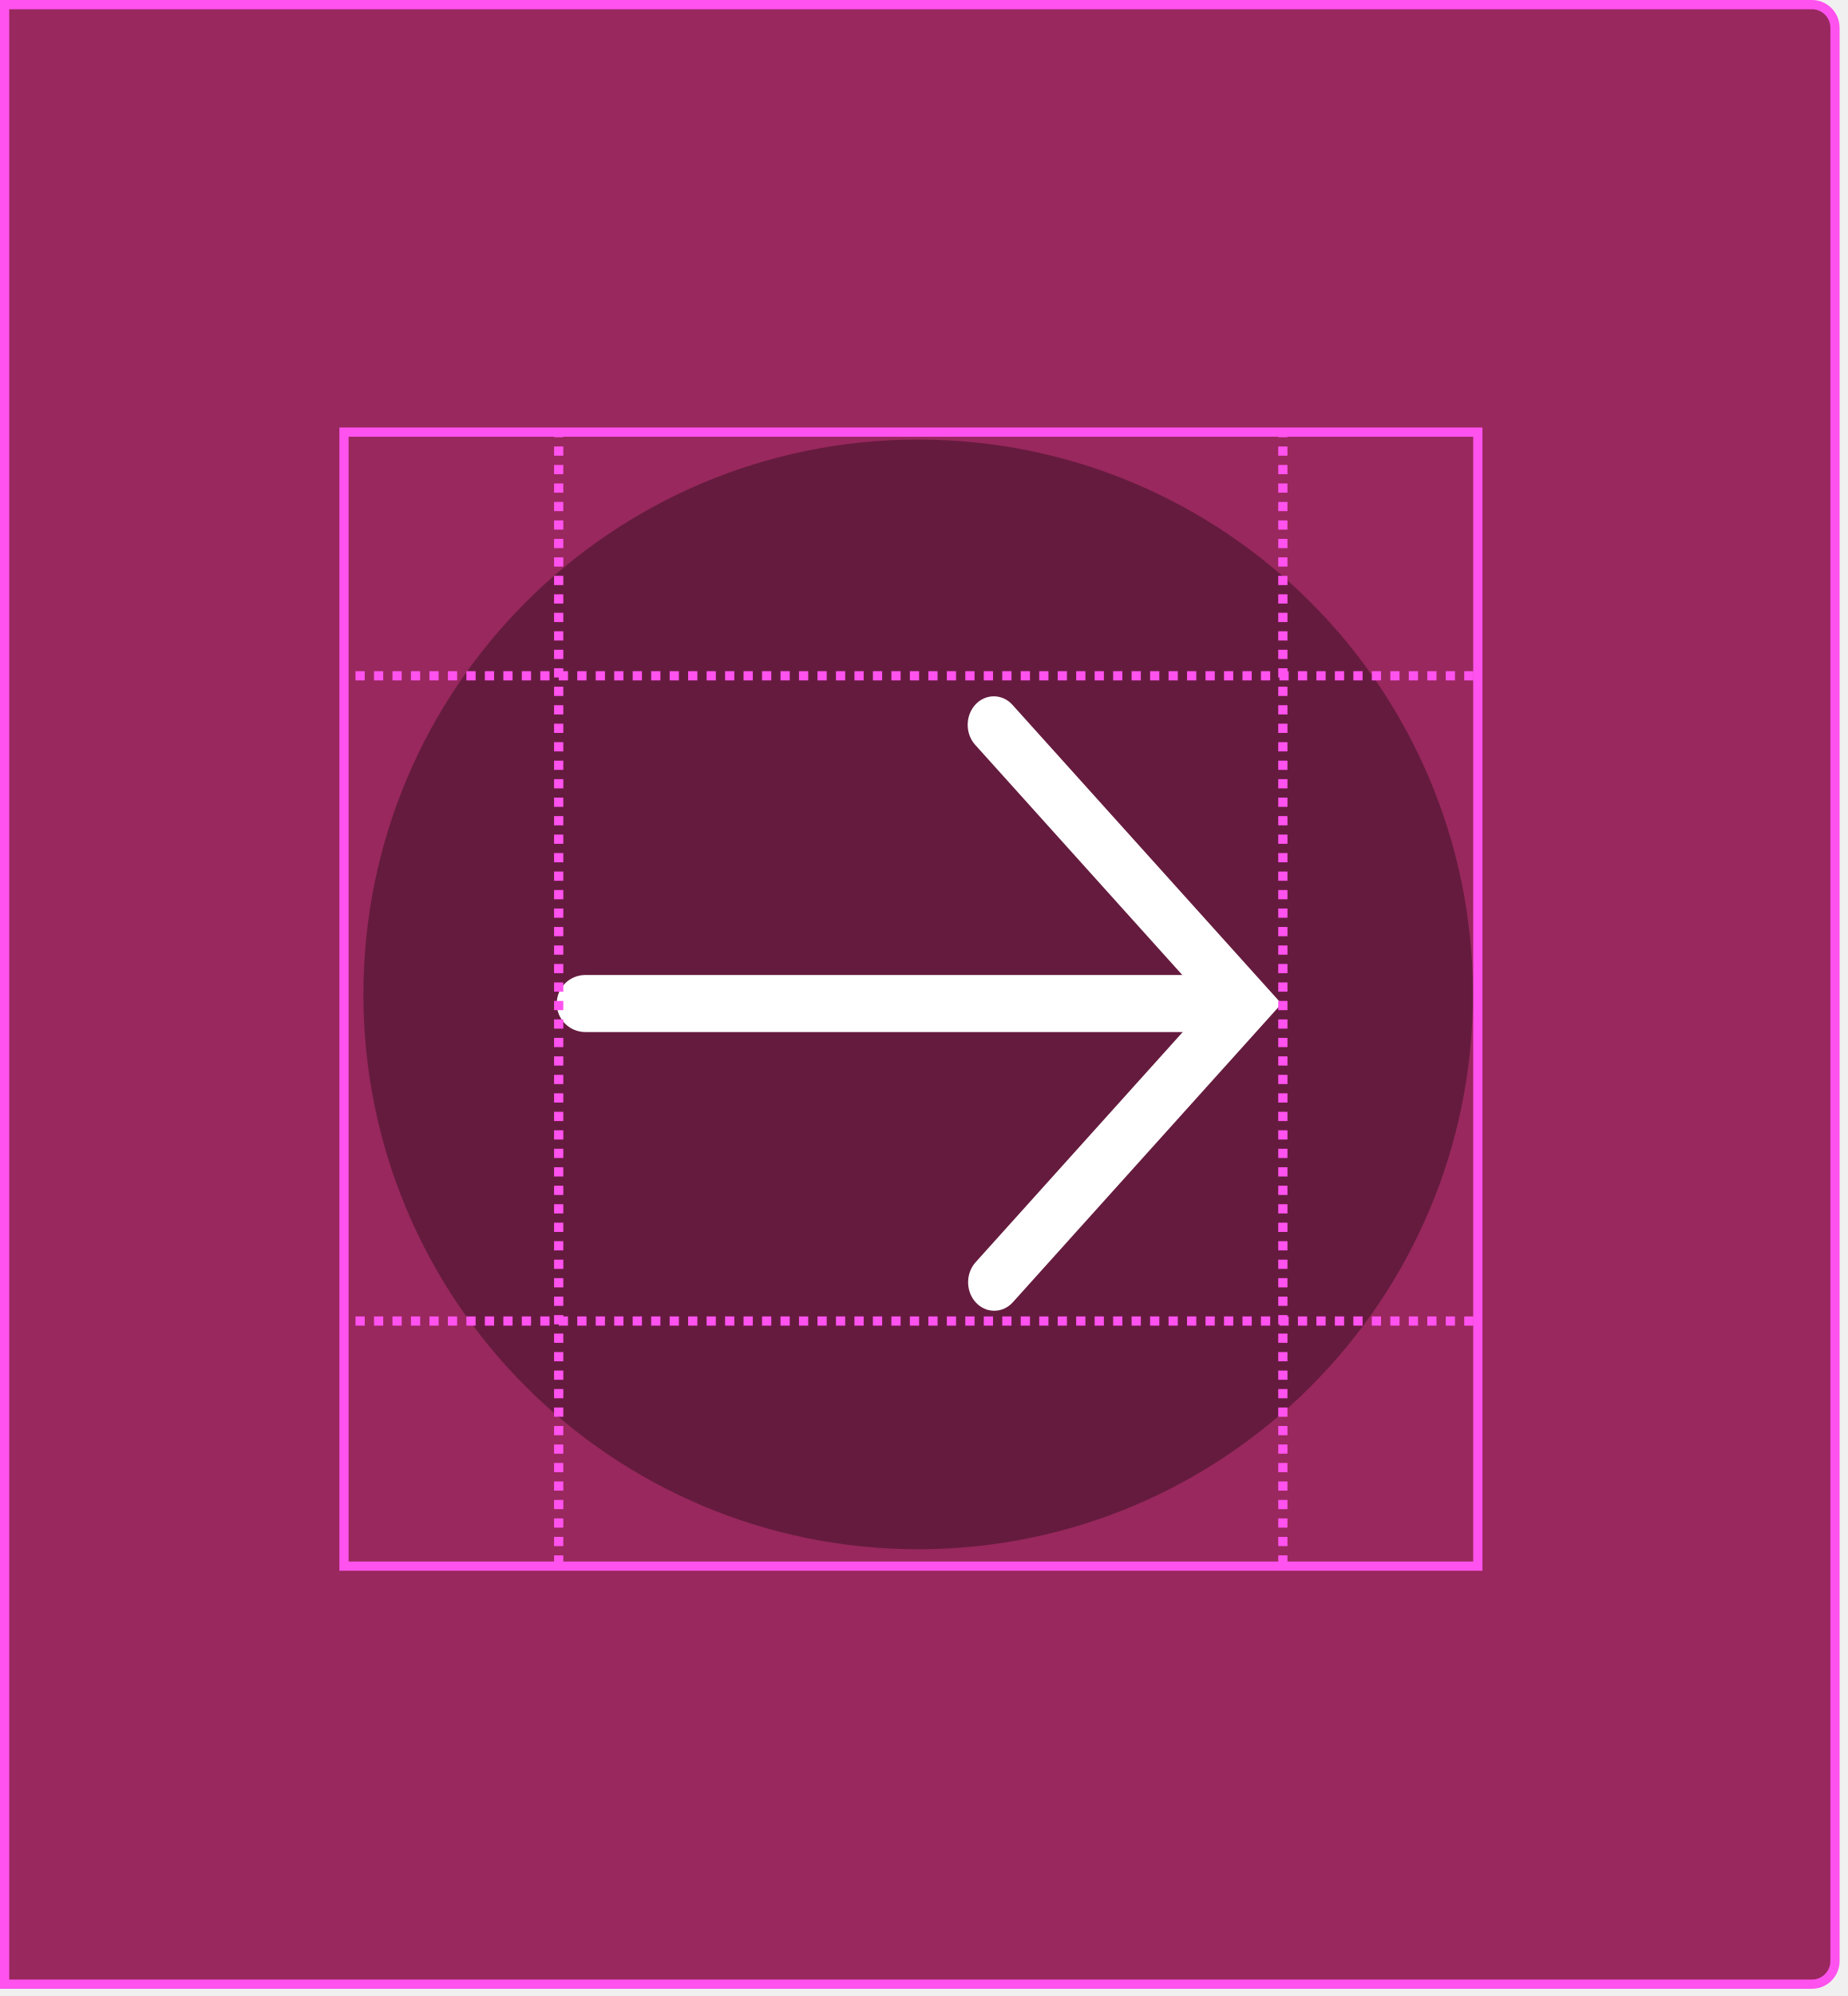
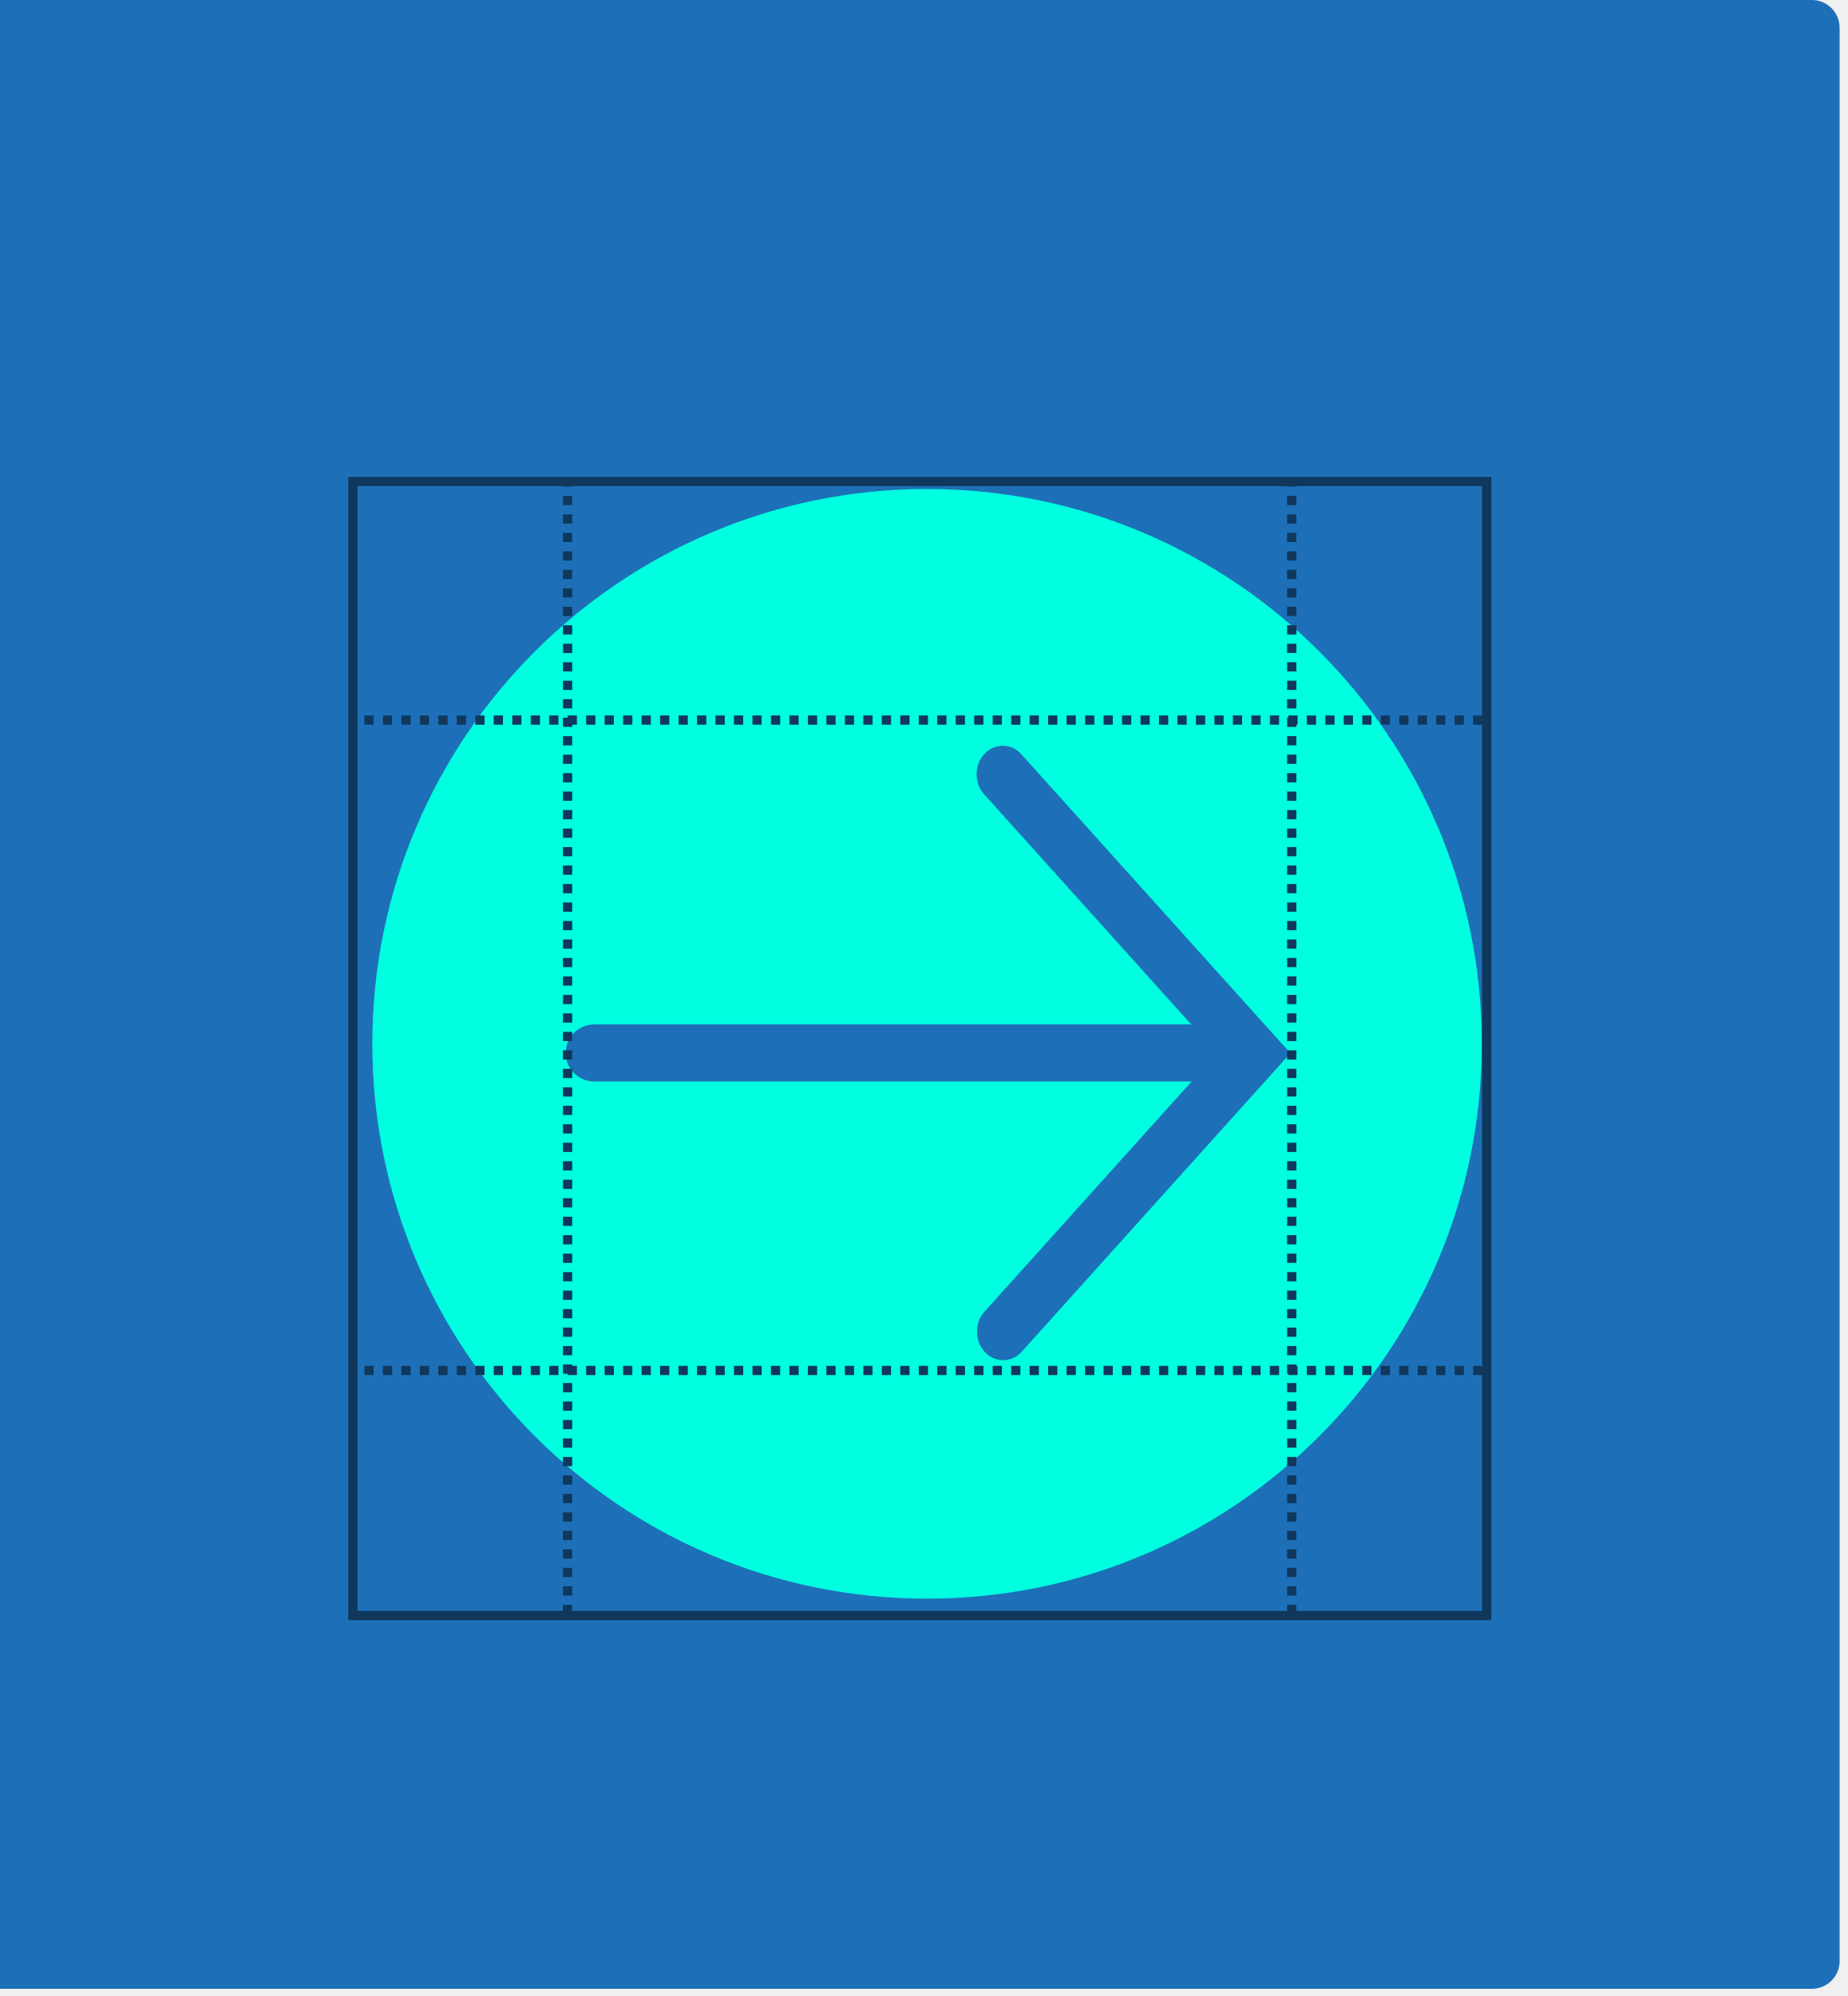
<svg xmlns="http://www.w3.org/2000/svg" width="200" height="216" viewBox="0 0 200 216" fill="none">
-   <path d="M196.107 0.5C197.488 0.5 198.607 1.619 198.607 3V212.221C198.607 213.601 197.488 214.721 196.107 214.721H0.5V0.5H196.107Z" fill="#98285D" stroke="#FF52EE" />
-   <rect x="39.334" y="47.569" width="120.083" height="120.083" rx="60.041" fill="#651B3E" />
-   <path d="M105.918 76.609C106.827 75.6 108.301 75.6 109.21 76.609L138.027 108.622L109.255 140.588C108.346 141.597 106.872 141.598 105.964 140.588C105.055 139.578 105.055 137.941 105.964 136.931L131.439 108.622L105.918 80.267C105.009 79.257 105.009 77.62 105.918 76.609Z" fill="white" stroke="white" stroke-linecap="round" />
-   <path d="M63.347 111.184C61.918 111.183 60.759 110.025 60.759 108.597C60.759 107.169 61.918 106.011 63.347 106.011L132.811 106.011C134.24 106.011 135.398 107.169 135.398 108.597C135.398 110.026 134.24 111.184 132.811 111.184L63.347 111.184Z" fill="white" stroke="white" stroke-linecap="round" />
-   <rect x="37.231" y="46.762" width="122.719" height="122.719" stroke="#FF52EE" />
-   <path d="M38.478 142.958L160.301 142.958" stroke="#FF52EE" stroke-dasharray="1 1" />
-   <path d="M38.478 73.132L160.301 73.132" stroke="#FF52EE" stroke-dasharray="1 1" />
-   <path d="M60.469 46.315L60.469 169.239" stroke="#FF52EE" stroke-dasharray="1 1" />
-   <path d="M138.847 46.315L138.847 169.239" stroke="#FF52EE" stroke-dasharray="1 1" />
+   <path d="M0 0H196.107C197.764 0 199.107 1.343 199.107 3V212.22C199.107 213.877 197.764 215.22 196.107 215.22H0V0Z" fill="#1D70B8" />
+   <rect x="40.297" y="52.917" width="120.083" height="120.083" rx="60.041" fill="#00FFE0" />
+   <path d="M106.882 81.959C107.791 80.949 109.265 80.949 110.174 81.959L138.991 113.971L110.219 145.937C109.31 146.946 107.836 146.947 106.927 145.937C106.019 144.928 106.019 143.29 106.927 142.28L132.402 113.971L106.882 85.616C105.973 84.606 105.973 82.969 106.882 81.959Z" fill="#1D70B8" stroke="#1D70B8" stroke-linecap="round" />
+   <path d="M64.311 116.532C62.882 116.532 61.723 115.374 61.723 113.946C61.723 112.517 62.882 111.36 64.311 111.359L133.775 111.359C135.204 111.359 136.362 112.517 136.362 113.946C136.362 115.374 135.204 116.532 133.775 116.532L64.311 116.532Z" fill="#1D70B8" stroke="#1D70B8" stroke-linecap="round" />
+   <rect x="38.194" y="52.11" width="122.719" height="122.719" stroke="#0F385C" />
+   <path d="M39.441 148.307L161.264 148.307" stroke="#0F385C" stroke-dasharray="1 1" />
+   <path d="M39.441 77.924L161.264 77.924" stroke="#0F385C" stroke-dasharray="1 1" />
+   <path d="M61.432 51.663L61.432 174.588" stroke="#0F385C" stroke-dasharray="1 1" />
+   <path d="M139.81 51.663L139.81 174.588" stroke="#0F385C" stroke-dasharray="1 1" />
</svg>
